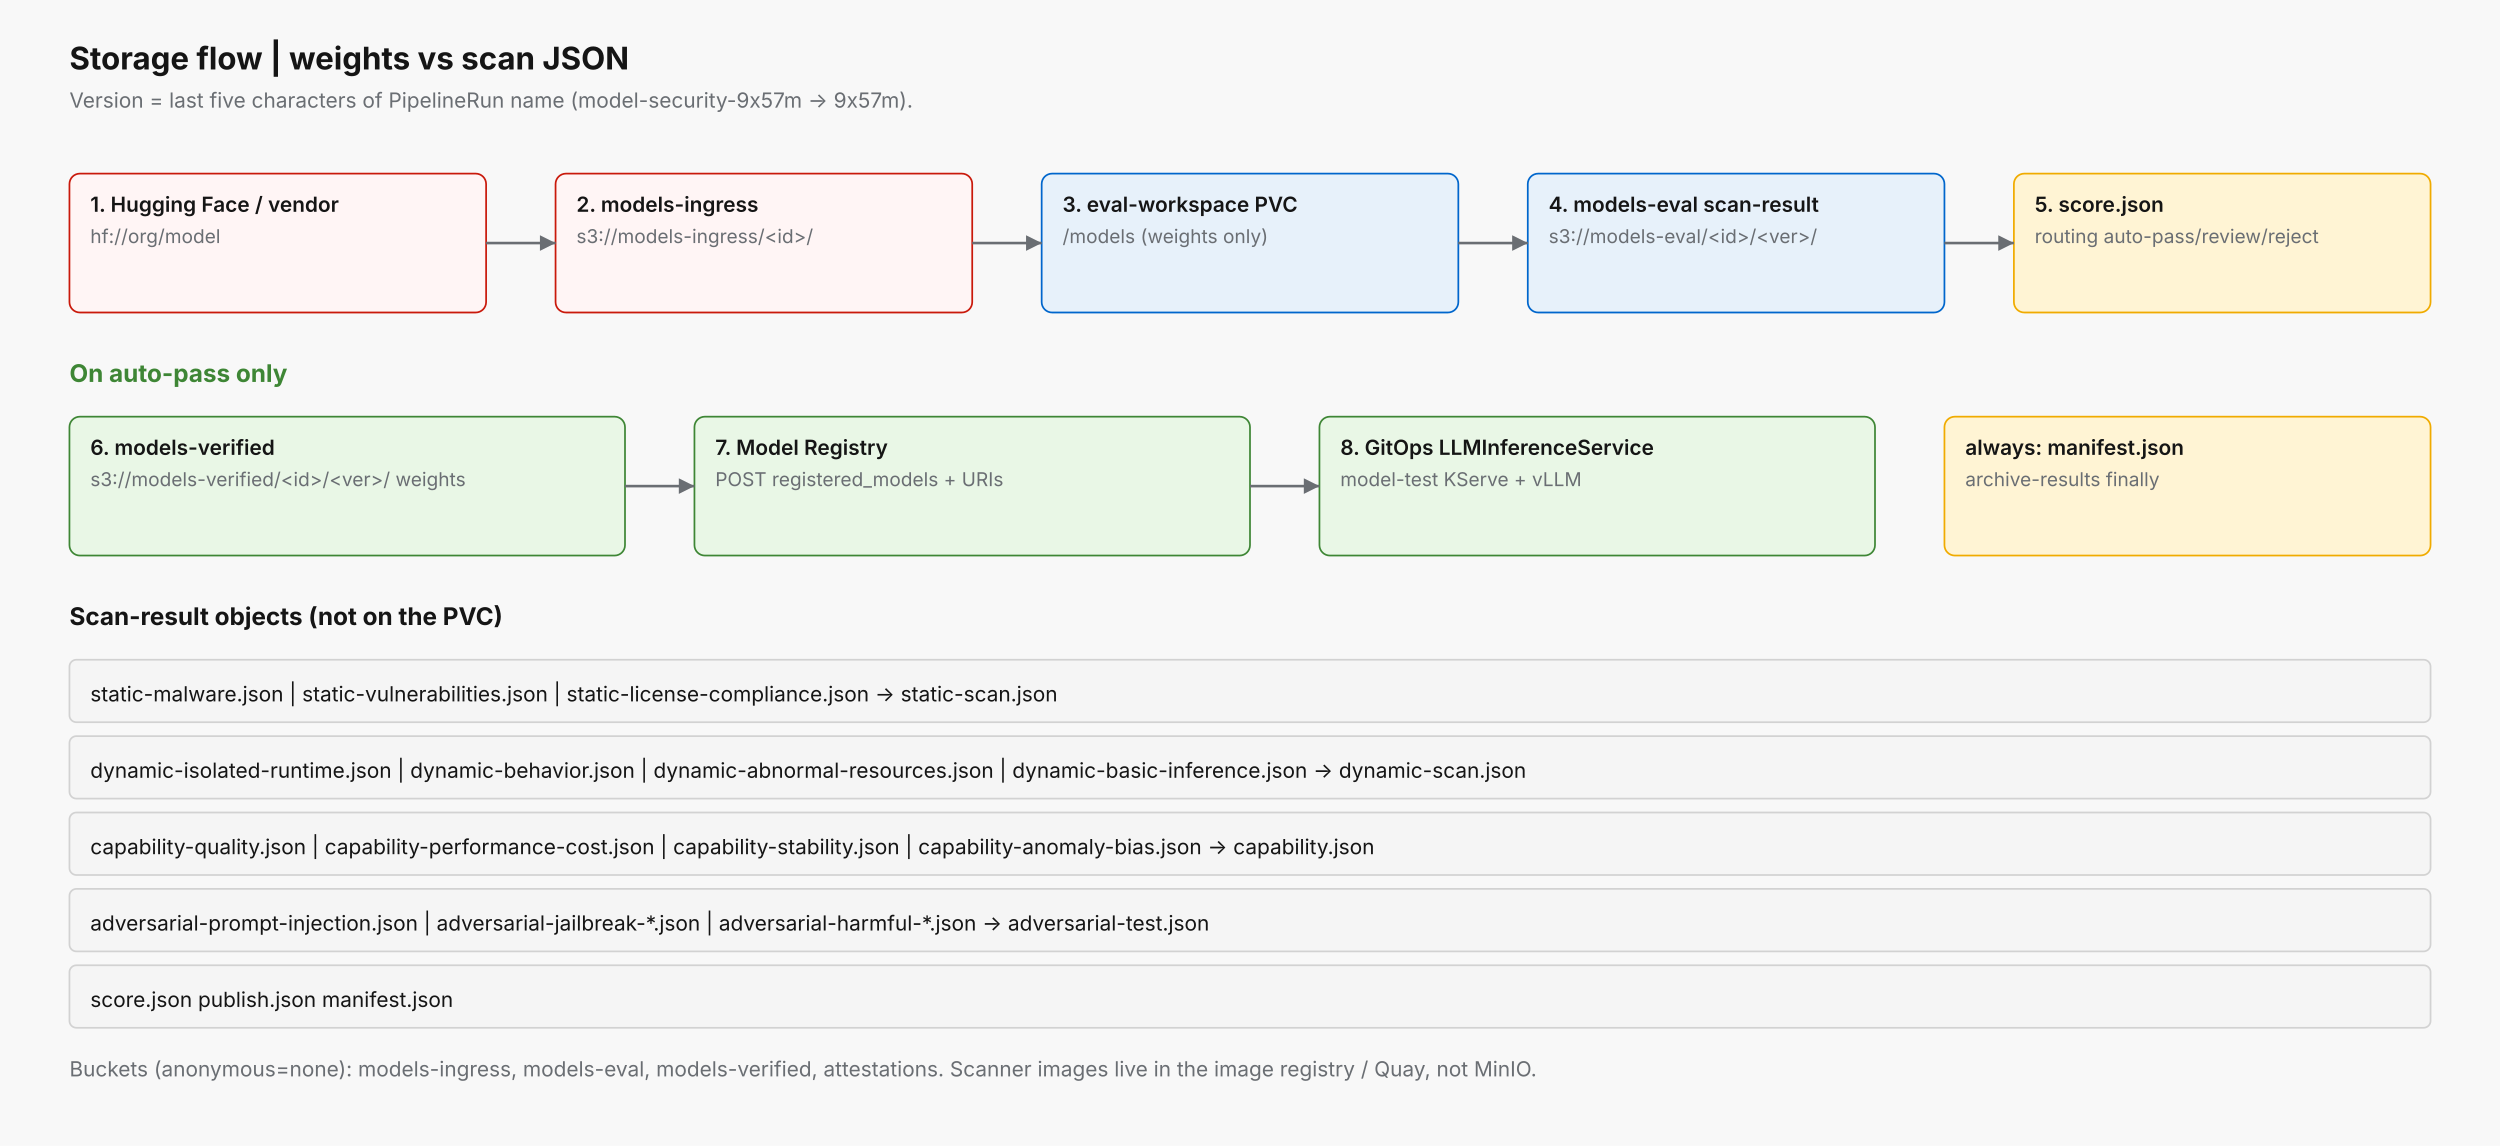
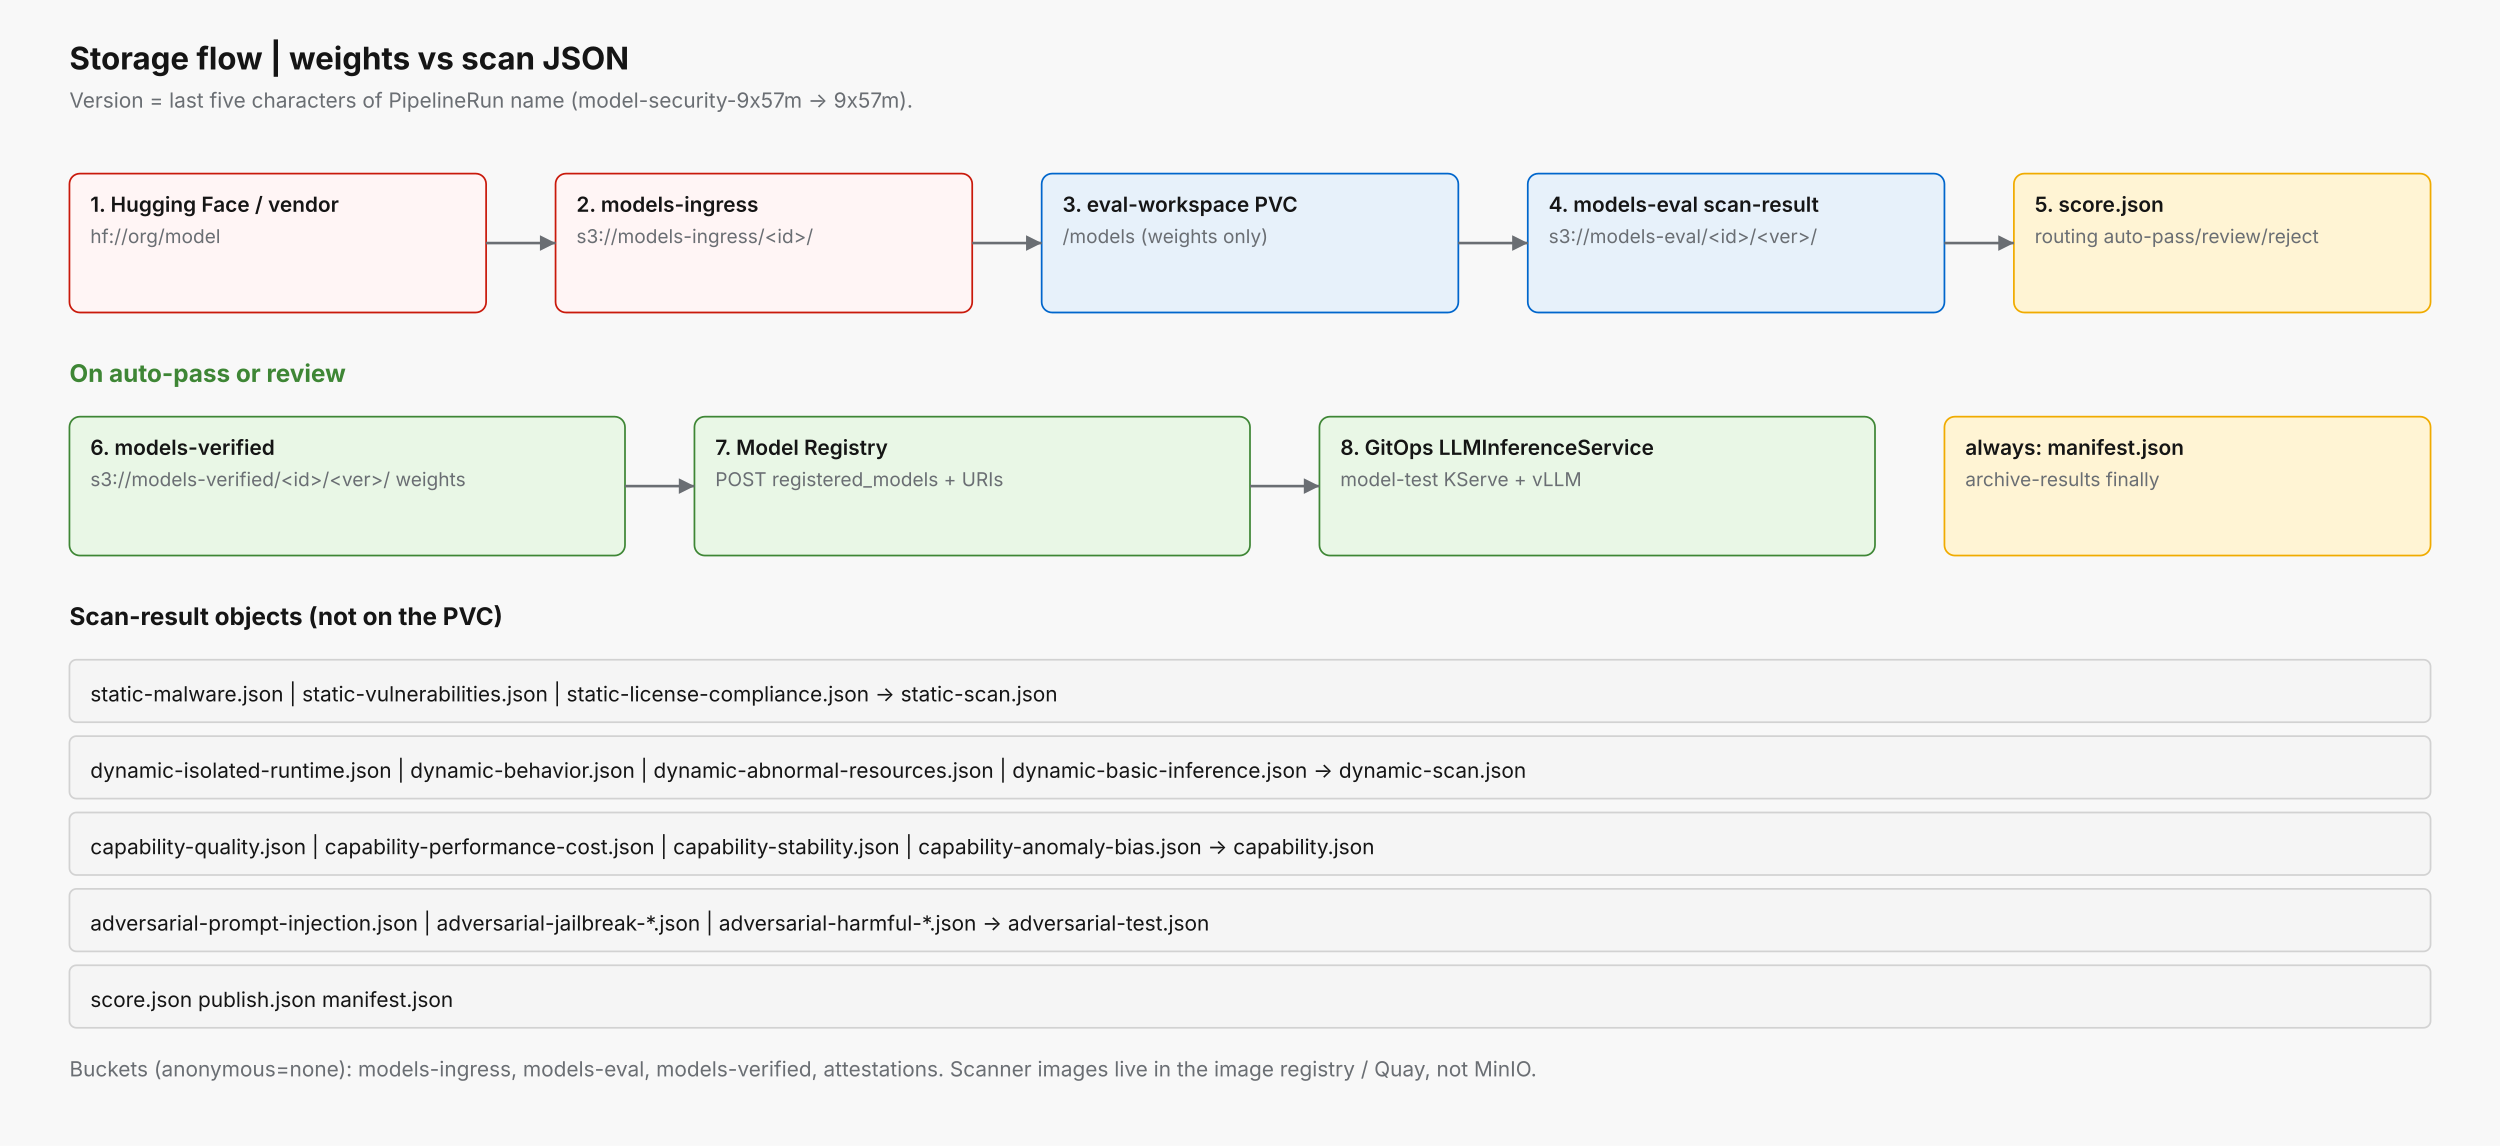
<svg xmlns="http://www.w3.org/2000/svg" viewBox="0 0 1440 660" role="img" aria-label="MinIO and PVC storage flow">
  <rect x="0" y="0" width="1440" height="660" rx="0" fill="#F8F8F8" stroke="#F8F8F8" stroke-width="0" />
  <defs>
    <marker id="arr" markerWidth="8" markerHeight="8" refX="6" refY="3" orient="auto">
      <path d="M0,0 L6,3 L0,6" fill="#6A6E73" />
    </marker>
  </defs>
  <text x="40" y="40" fill="#151515" font-size="18" font-weight="700" text-anchor="start" font-family="system-ui, -apple-system, Segoe UI, sans-serif">Storage flow  |  weights vs scan JSON</text>
  <text x="40" y="62" fill="#6A6E73" font-size="12" font-weight="400" text-anchor="start" font-family="system-ui, -apple-system, Segoe UI, sans-serif">Version = last five characters of PipelineRun name (model-security-9x57m -&gt; 9x57m).</text>
  <rect x="40" y="100" width="240" height="80" rx="6" fill="#FFF5F5" stroke="#C9190B" stroke-width="1" />
  <text x="52" y="122" fill="#151515" font-size="12" font-weight="600" text-anchor="start" font-family="system-ui, -apple-system, Segoe UI, sans-serif">1. Hugging Face / vendor</text>
  <text x="52" y="140" fill="#6A6E73" font-size="11" font-weight="400" text-anchor="start" font-family="system-ui, -apple-system, Segoe UI, sans-serif">hf://org/model</text>
  <rect x="320" y="100" width="240" height="80" rx="6" fill="#FFF5F5" stroke="#C9190B" stroke-width="1" />
  <text x="332" y="122" fill="#151515" font-size="12" font-weight="600" text-anchor="start" font-family="system-ui, -apple-system, Segoe UI, sans-serif">2. models-ingress</text>
  <text x="332" y="140" fill="#6A6E73" font-size="11" font-weight="400" text-anchor="start" font-family="system-ui, -apple-system, Segoe UI, sans-serif">s3://models-ingress/&lt;id&gt;/</text>
  <rect x="600" y="100" width="240" height="80" rx="6" fill="#E7F1FA" stroke="#0066CC" stroke-width="1" />
  <text x="612" y="122" fill="#151515" font-size="12" font-weight="600" text-anchor="start" font-family="system-ui, -apple-system, Segoe UI, sans-serif">3. eval-workspace PVC</text>
  <text x="612" y="140" fill="#6A6E73" font-size="11" font-weight="400" text-anchor="start" font-family="system-ui, -apple-system, Segoe UI, sans-serif">/models  (weights only)</text>
  <rect x="880" y="100" width="240" height="80" rx="6" fill="#E7F1FA" stroke="#0066CC" stroke-width="1" />
  <text x="892" y="122" fill="#151515" font-size="12" font-weight="600" text-anchor="start" font-family="system-ui, -apple-system, Segoe UI, sans-serif">4. models-eval scan-result</text>
  <text x="892" y="140" fill="#6A6E73" font-size="11" font-weight="400" text-anchor="start" font-family="system-ui, -apple-system, Segoe UI, sans-serif">s3://models-eval/&lt;id&gt;/&lt;ver&gt;/</text>
  <rect x="1160" y="100" width="240" height="80" rx="6" fill="#FFF4D4" stroke="#F0AB00" stroke-width="1" />
  <text x="1172" y="122" fill="#151515" font-size="12" font-weight="600" text-anchor="start" font-family="system-ui, -apple-system, Segoe UI, sans-serif">5. score.json</text>
  <text x="1172" y="140" fill="#6A6E73" font-size="11" font-weight="400" text-anchor="start" font-family="system-ui, -apple-system, Segoe UI, sans-serif">routing auto-pass/review/reject</text>
  <line x1="280" y1="140" x2="320" y2="140" stroke="#6A6E73" stroke-width="1.5" marker-end="url(#arr)" />
  <line x1="560" y1="140" x2="600" y2="140" stroke="#6A6E73" stroke-width="1.5" marker-end="url(#arr)" />
  <line x1="840" y1="140" x2="880" y2="140" stroke="#6A6E73" stroke-width="1.5" marker-end="url(#arr)" />
  <line x1="1120" y1="140" x2="1160" y2="140" stroke="#6A6E73" stroke-width="1.5" marker-end="url(#arr)" />
-   <text x="40" y="220" fill="#3E8635" font-size="14" font-weight="700" text-anchor="start" font-family="system-ui, -apple-system, Segoe UI, sans-serif">On auto-pass only</text>
+   <text x="40" y="220" fill="#3E8635" font-size="14" font-weight="700" text-anchor="start" font-family="system-ui, -apple-system, Segoe UI, sans-serif">On auto-pass or review</text>
  <rect x="40" y="240" width="320" height="80" rx="6" fill="#E9F7E6" stroke="#3E8635" stroke-width="1" />
  <text x="52" y="262" fill="#151515" font-size="12" font-weight="600" text-anchor="start" font-family="system-ui, -apple-system, Segoe UI, sans-serif">6. models-verified</text>
  <text x="52" y="280" fill="#6A6E73" font-size="11" font-weight="400" text-anchor="start" font-family="system-ui, -apple-system, Segoe UI, sans-serif">s3://models-verified/&lt;id&gt;/&lt;ver&gt;/  weights</text>
  <rect x="400" y="240" width="320" height="80" rx="6" fill="#E9F7E6" stroke="#3E8635" stroke-width="1" />
  <text x="412" y="262" fill="#151515" font-size="12" font-weight="600" text-anchor="start" font-family="system-ui, -apple-system, Segoe UI, sans-serif">7. Model Registry</text>
  <text x="412" y="280" fill="#6A6E73" font-size="11" font-weight="400" text-anchor="start" font-family="system-ui, -apple-system, Segoe UI, sans-serif">POST registered_models + URIs</text>
  <rect x="760" y="240" width="320" height="80" rx="6" fill="#E9F7E6" stroke="#3E8635" stroke-width="1" />
  <text x="772" y="262" fill="#151515" font-size="12" font-weight="600" text-anchor="start" font-family="system-ui, -apple-system, Segoe UI, sans-serif">8. GitOps LLMInferenceService</text>
  <text x="772" y="280" fill="#6A6E73" font-size="11" font-weight="400" text-anchor="start" font-family="system-ui, -apple-system, Segoe UI, sans-serif">model-test KServe + vLLM</text>
  <rect x="1120" y="240" width="280" height="80" rx="6" fill="#FFF4D4" stroke="#F0AB00" stroke-width="1" />
  <text x="1132" y="262" fill="#151515" font-size="12" font-weight="600" text-anchor="start" font-family="system-ui, -apple-system, Segoe UI, sans-serif">always: manifest.json</text>
  <text x="1132" y="280" fill="#6A6E73" font-size="11" font-weight="400" text-anchor="start" font-family="system-ui, -apple-system, Segoe UI, sans-serif">archive-results finally</text>
  <line x1="360" y1="280" x2="400" y2="280" stroke="#6A6E73" stroke-width="1.5" marker-end="url(#arr)" />
  <line x1="720" y1="280" x2="760" y2="280" stroke="#6A6E73" stroke-width="1.5" marker-end="url(#arr)" />
  <text x="40" y="360" fill="#151515" font-size="14" font-weight="700" text-anchor="start" font-family="system-ui, -apple-system, Segoe UI, sans-serif">Scan-result objects (not on the PVC)</text>
  <rect x="40" y="380" width="1360" height="36" rx="4" fill="#F5F5F5" stroke="#D2D2D2" stroke-width="1" />
  <text x="52" y="404" fill="#151515" font-size="12" font-weight="400" text-anchor="start" font-family="system-ui, -apple-system, Segoe UI, sans-serif">static-malware.json  |  static-vulnerabilities.json  |  static-license-compliance.json  -&gt;  static-scan.json</text>
  <rect x="40" y="424" width="1360" height="36" rx="4" fill="#F5F5F5" stroke="#D2D2D2" stroke-width="1" />
  <text x="52" y="448" fill="#151515" font-size="12" font-weight="400" text-anchor="start" font-family="system-ui, -apple-system, Segoe UI, sans-serif">dynamic-isolated-runtime.json  |  dynamic-behavior.json  |  dynamic-abnormal-resources.json  |  dynamic-basic-inference.json  -&gt;  dynamic-scan.json</text>
  <rect x="40" y="468" width="1360" height="36" rx="4" fill="#F5F5F5" stroke="#D2D2D2" stroke-width="1" />
  <text x="52" y="492" fill="#151515" font-size="12" font-weight="400" text-anchor="start" font-family="system-ui, -apple-system, Segoe UI, sans-serif">capability-quality.json  |  capability-performance-cost.json  |  capability-stability.json  |  capability-anomaly-bias.json  -&gt;  capability.json</text>
  <rect x="40" y="512" width="1360" height="36" rx="4" fill="#F5F5F5" stroke="#D2D2D2" stroke-width="1" />
  <text x="52" y="536" fill="#151515" font-size="12" font-weight="400" text-anchor="start" font-family="system-ui, -apple-system, Segoe UI, sans-serif">adversarial-prompt-injection.json  |  adversarial-jailbreak-*.json  |  adversarial-harmful-*.json  -&gt;  adversarial-test.json</text>
  <rect x="40" y="556" width="1360" height="36" rx="4" fill="#F5F5F5" stroke="#D2D2D2" stroke-width="1" />
  <text x="52" y="580" fill="#151515" font-size="12" font-weight="400" text-anchor="start" font-family="system-ui, -apple-system, Segoe UI, sans-serif">score.json   publish.json   manifest.json</text>
  <text x="40" y="620" fill="#6A6E73" font-size="12" font-weight="400" text-anchor="start" font-family="system-ui, -apple-system, Segoe UI, sans-serif">Buckets (anonymous=none): models-ingress, models-eval, models-verified, attestations. Scanner images live in the image registry / Quay, not MinIO.</text>
</svg>
